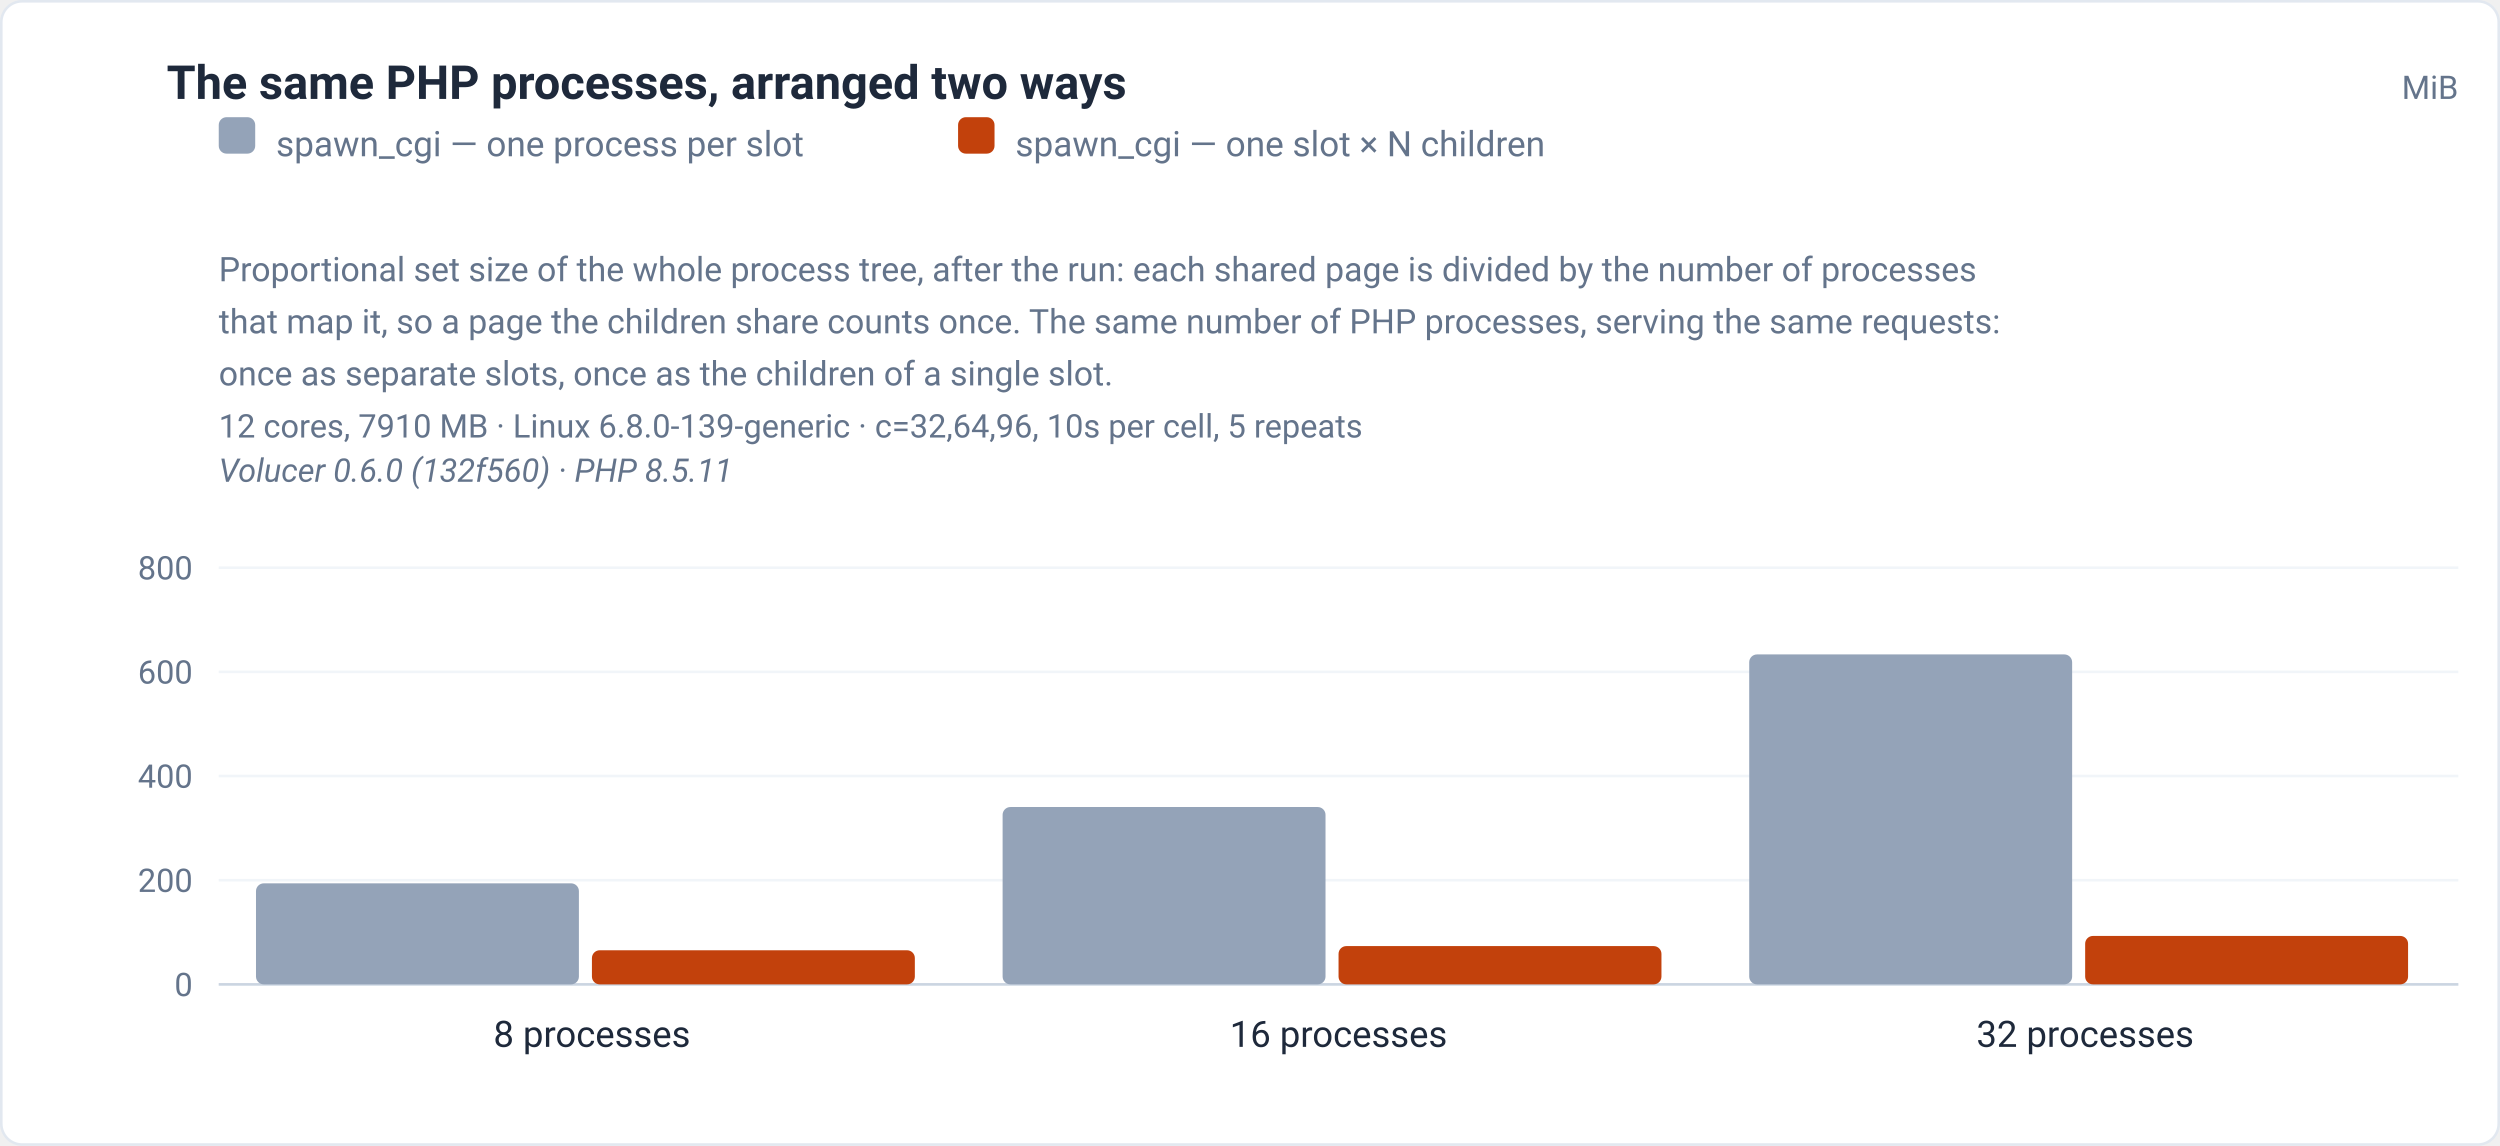
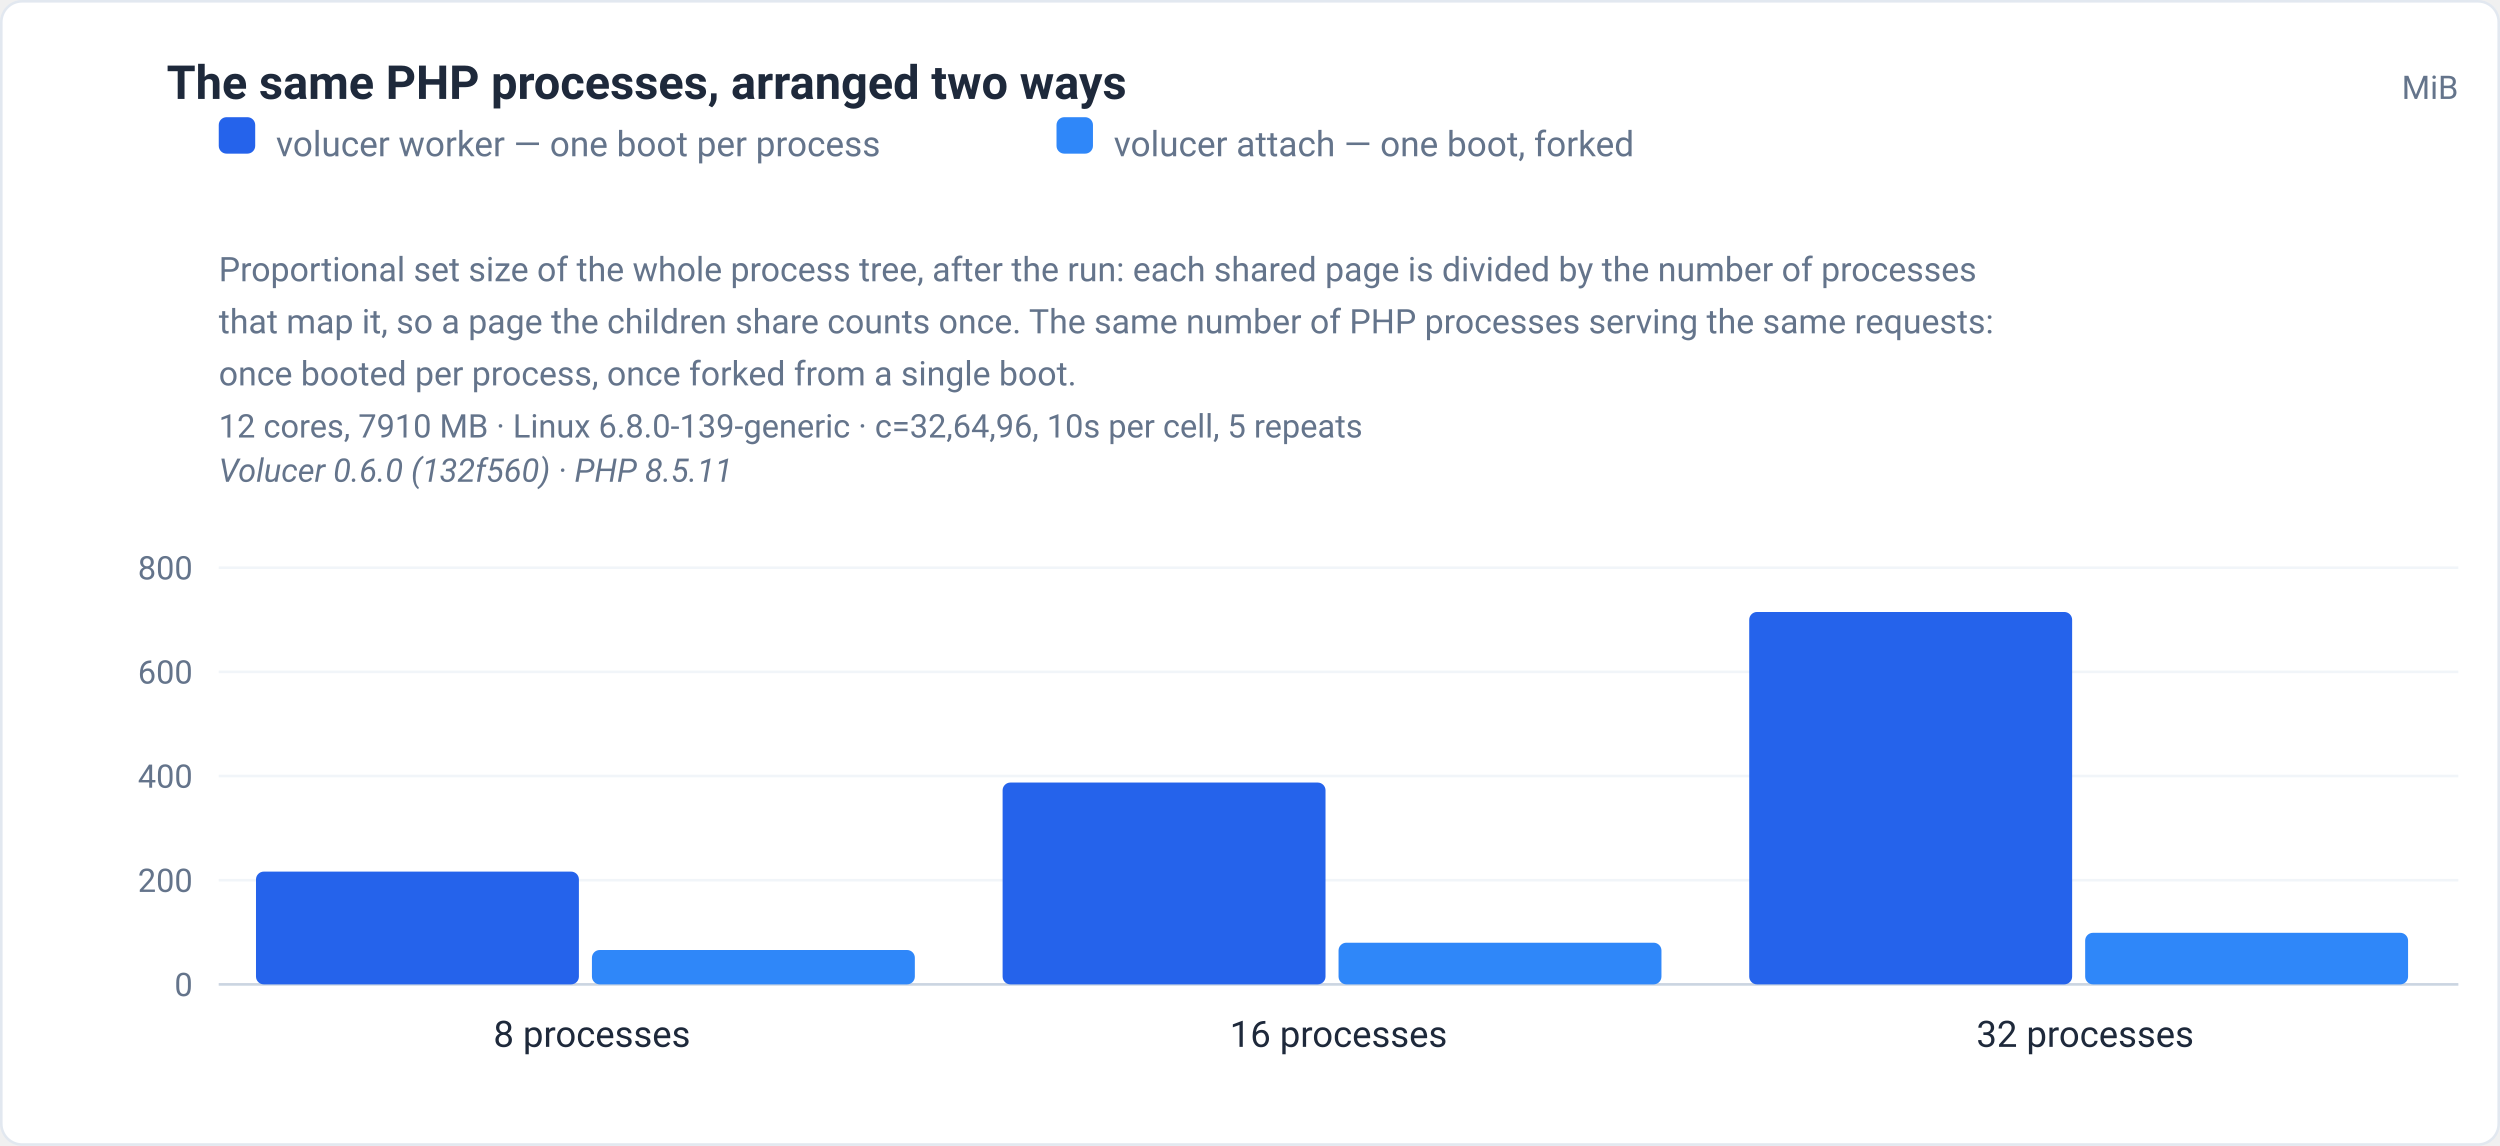
<svg xmlns="http://www.w3.org/2000/svg" width="960" height="440" viewBox="0 0 960 440" role="img" aria-label="The same PHP processes, arranged two ways">
  <rect x="0.5" y="0.5" width="959" height="439" rx="8" fill="#ffffff" stroke="#e2e8f0" />
  <text x="64.0" y="38.0" font-family="-apple-system,BlinkMacSystemFont,'Segoe UI',Roboto,Helvetica,Arial,sans-serif" font-size="18" fill="#1e293b" text-anchor="start" font-weight="600">The same PHP processes, arranged two ways</text>
-   <rect x="84.0" y="45.0" width="14" height="14" rx="3" fill="#94a3b8" />
-   <text x="106.0" y="60.0" font-family="-apple-system,BlinkMacSystemFont,'Segoe UI',Roboto,Helvetica,Arial,sans-serif" font-size="13.5" fill="#64748b" text-anchor="start" font-weight="normal">spawn_cgi — one process per slot</text>
-   <rect x="367.9" y="45.0" width="14" height="14" rx="3" fill="#c2410c" />
-   <text x="389.9" y="60.0" font-family="-apple-system,BlinkMacSystemFont,'Segoe UI',Roboto,Helvetica,Arial,sans-serif" font-size="13.5" fill="#64748b" text-anchor="start" font-weight="normal">spawn_cgi — one slot × N children</text>
+   <rect x="84.0" y="45.0" width="14" height="14" rx="3" fill="#2563eb" />
+   <text x="106.0" y="60.0" font-family="-apple-system,BlinkMacSystemFont,'Segoe UI',Roboto,Helvetica,Arial,sans-serif" font-size="13.5" fill="#64748b" text-anchor="start" font-weight="normal">volucer worker — one boot per process</text>
+   <rect x="405.7" y="45.0" width="14" height="14" rx="3" fill="#2F87F9" />
+   <text x="427.7" y="60.0" font-family="-apple-system,BlinkMacSystemFont,'Segoe UI',Roboto,Helvetica,Arial,sans-serif" font-size="13.5" fill="#64748b" text-anchor="start" font-weight="normal">volucer attach — one boot, forked</text>
  <text x="84.0" y="108.0" font-family="-apple-system,BlinkMacSystemFont,'Segoe UI',Roboto,Helvetica,Arial,sans-serif" font-size="13.0" fill="#64748b" text-anchor="start" font-weight="normal">Proportional set size of the whole process tree, after the run: each shared page is divided by the number of processes</text>
-   <text x="84.0" y="128.0" font-family="-apple-system,BlinkMacSystemFont,'Segoe UI',Roboto,Helvetica,Arial,sans-serif" font-size="13.0" fill="#64748b" text-anchor="start" font-weight="normal">that map it, so a page the children share counts once. The same number of PHP processes, serving the same requests:</text>
-   <text x="84.0" y="148.0" font-family="-apple-system,BlinkMacSystemFont,'Segoe UI',Roboto,Helvetica,Arial,sans-serif" font-size="13.0" fill="#64748b" text-anchor="start" font-weight="normal">once as separate slots, once as the children of a single slot.</text>
+   <text x="84.0" y="128.0" font-family="-apple-system,BlinkMacSystemFont,'Segoe UI',Roboto,Helvetica,Arial,sans-serif" font-size="13.0" fill="#64748b" text-anchor="start" font-weight="normal">that map it, so a page the children share counts once. The same number of PHP processes serving the same requests:</text>
+   <text x="84.0" y="148.0" font-family="-apple-system,BlinkMacSystemFont,'Segoe UI',Roboto,Helvetica,Arial,sans-serif" font-size="13.0" fill="#64748b" text-anchor="start" font-weight="normal">once booted per process, once forked from a single boot.</text>
  <text x="84.0" y="168.0" font-family="-apple-system,BlinkMacSystemFont,'Segoe UI',Roboto,Helvetica,Arial,sans-serif" font-size="12.5" fill="#64748b" text-anchor="start" font-weight="normal">12 cores, 7910 MB · Linux 6.8.0-139-generic · c=32,64,96, 10s per cell, 5 repeats</text>
  <text x="84.0" y="185.0" font-family="-apple-system,BlinkMacSystemFont,'Segoe UI',Roboto,Helvetica,Arial,sans-serif" font-size="12.5" fill="#64748b" text-anchor="start" font-weight="normal" font-style="italic">Volucer 0.6.0 (132f560) · PHP 8.5.11</text>
  <line x1="84" y1="378.0" x2="944" y2="378.0" stroke="#f1f5f9" stroke-width="1" />
  <text x="74.0" y="382.5" font-family="-apple-system,BlinkMacSystemFont,'Segoe UI',Roboto,Helvetica,Arial,sans-serif" font-size="12.5" fill="#64748b" text-anchor="end" font-weight="normal">0</text>
  <line x1="84" y1="338.0" x2="944" y2="338.0" stroke="#f1f5f9" stroke-width="1" />
  <text x="74.0" y="342.5" font-family="-apple-system,BlinkMacSystemFont,'Segoe UI',Roboto,Helvetica,Arial,sans-serif" font-size="12.5" fill="#64748b" text-anchor="end" font-weight="normal">200</text>
  <line x1="84" y1="298.0" x2="944" y2="298.0" stroke="#f1f5f9" stroke-width="1" />
  <text x="74.0" y="302.5" font-family="-apple-system,BlinkMacSystemFont,'Segoe UI',Roboto,Helvetica,Arial,sans-serif" font-size="12.5" fill="#64748b" text-anchor="end" font-weight="normal">400</text>
  <line x1="84" y1="258.0" x2="944" y2="258.0" stroke="#f1f5f9" stroke-width="1" />
  <text x="74.0" y="262.5" font-family="-apple-system,BlinkMacSystemFont,'Segoe UI',Roboto,Helvetica,Arial,sans-serif" font-size="12.5" fill="#64748b" text-anchor="end" font-weight="normal">600</text>
  <line x1="84" y1="218.0" x2="944" y2="218.0" stroke="#f1f5f9" stroke-width="1" />
  <text x="74.0" y="222.5" font-family="-apple-system,BlinkMacSystemFont,'Segoe UI',Roboto,Helvetica,Arial,sans-serif" font-size="12.5" fill="#64748b" text-anchor="end" font-weight="normal">800</text>
  <line x1="84" y1="378" x2="944" y2="378" stroke="#cbd5e1" stroke-width="1" />
-   <rect x="98.3" y="339.2" width="124.0" height="38.8" rx="3" fill="#94a3b8" />
-   <rect x="227.3" y="364.9" width="124.0" height="13.1" rx="3" fill="#c2410c" />
+   <rect x="98.3" y="334.7" width="124.0" height="43.3" rx="3" fill="#2563eb" />
+   <rect x="227.3" y="364.8" width="124.0" height="13.2" rx="3" fill="#2F87F9" />
  <text x="227.3" y="402.0" font-family="-apple-system,BlinkMacSystemFont,'Segoe UI',Roboto,Helvetica,Arial,sans-serif" font-size="14.0" fill="#1e293b" text-anchor="middle" font-weight="normal">8 processes</text>
-   <rect x="385.0" y="309.9" width="124.0" height="68.1" rx="3" fill="#94a3b8" />
-   <rect x="514.0" y="363.3" width="124.0" height="14.7" rx="3" fill="#c2410c" />
+   <rect x="385.0" y="300.5" width="124.0" height="77.5" rx="3" fill="#2563eb" />
+   <rect x="514.0" y="362.0" width="124.0" height="16.0" rx="3" fill="#2F87F9" />
  <text x="514.0" y="402.0" font-family="-apple-system,BlinkMacSystemFont,'Segoe UI',Roboto,Helvetica,Arial,sans-serif" font-size="14.0" fill="#1e293b" text-anchor="middle" font-weight="normal">16 processes</text>
-   <rect x="671.7" y="251.3" width="124.0" height="126.7" rx="3" fill="#94a3b8" />
-   <rect x="800.7" y="359.4" width="124.0" height="18.6" rx="3" fill="#c2410c" />
+   <rect x="671.7" y="235.0" width="124.0" height="143.0" rx="3" fill="#2563eb" />
+   <rect x="800.7" y="358.2" width="124.0" height="19.8" rx="3" fill="#2F87F9" />
  <text x="800.7" y="402.0" font-family="-apple-system,BlinkMacSystemFont,'Segoe UI',Roboto,Helvetica,Arial,sans-serif" font-size="14.0" fill="#1e293b" text-anchor="middle" font-weight="normal">32 processes</text>
  <text x="944.0" y="38.0" font-family="-apple-system,BlinkMacSystemFont,'Segoe UI',Roboto,Helvetica,Arial,sans-serif" font-size="12.5" fill="#64748b" text-anchor="end" font-weight="normal">MiB</text>
</svg>
